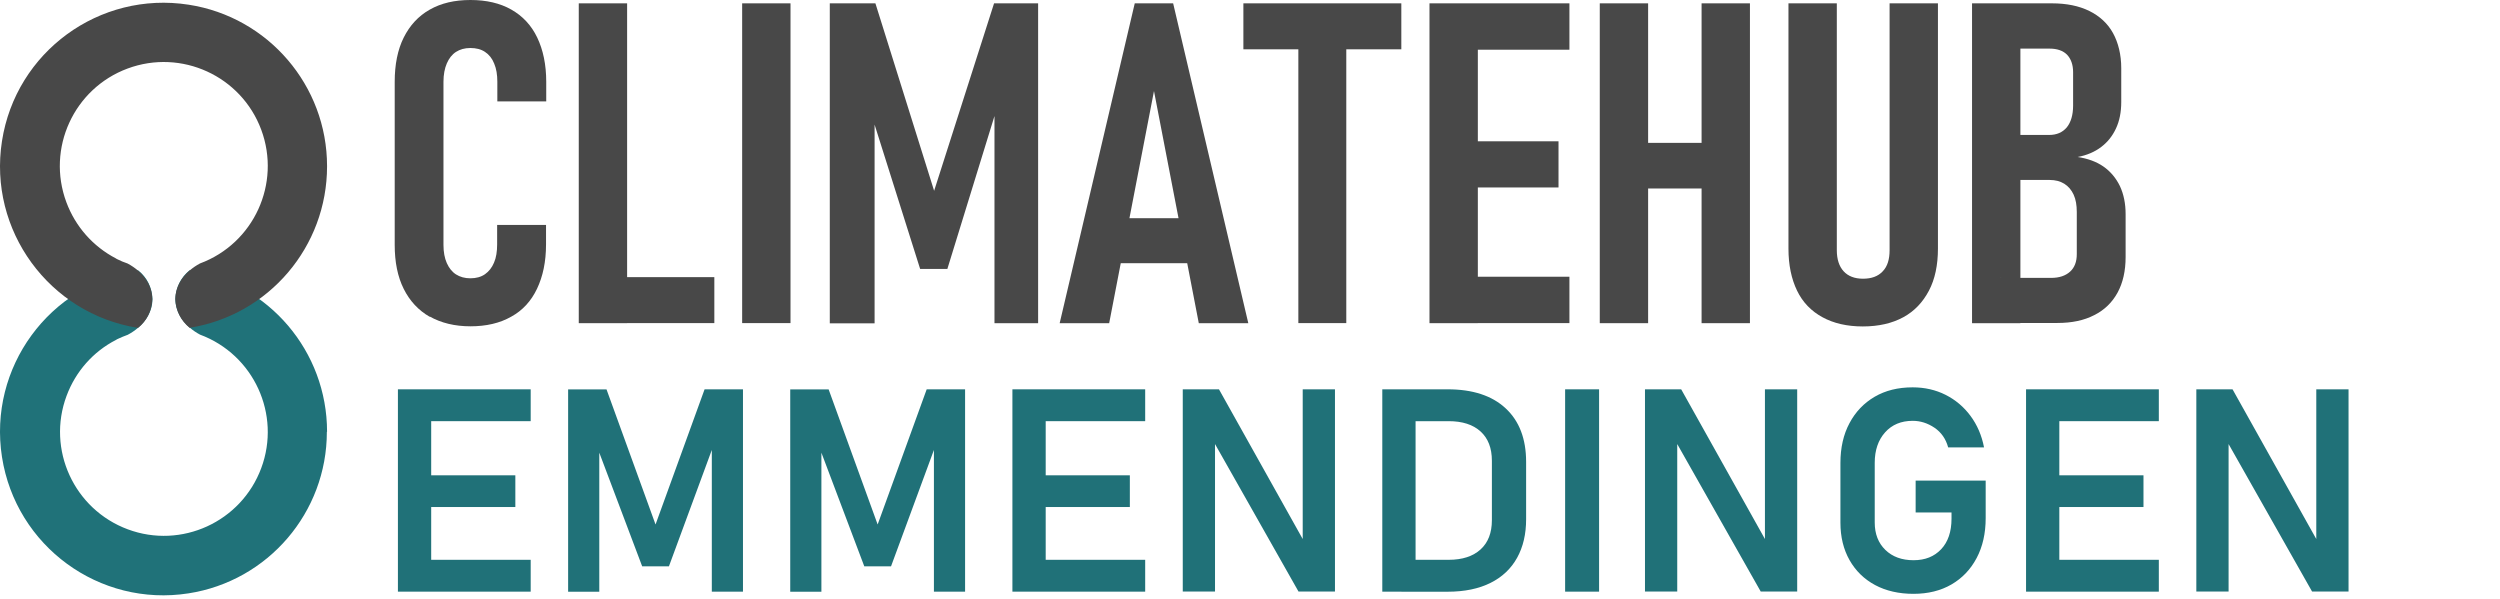
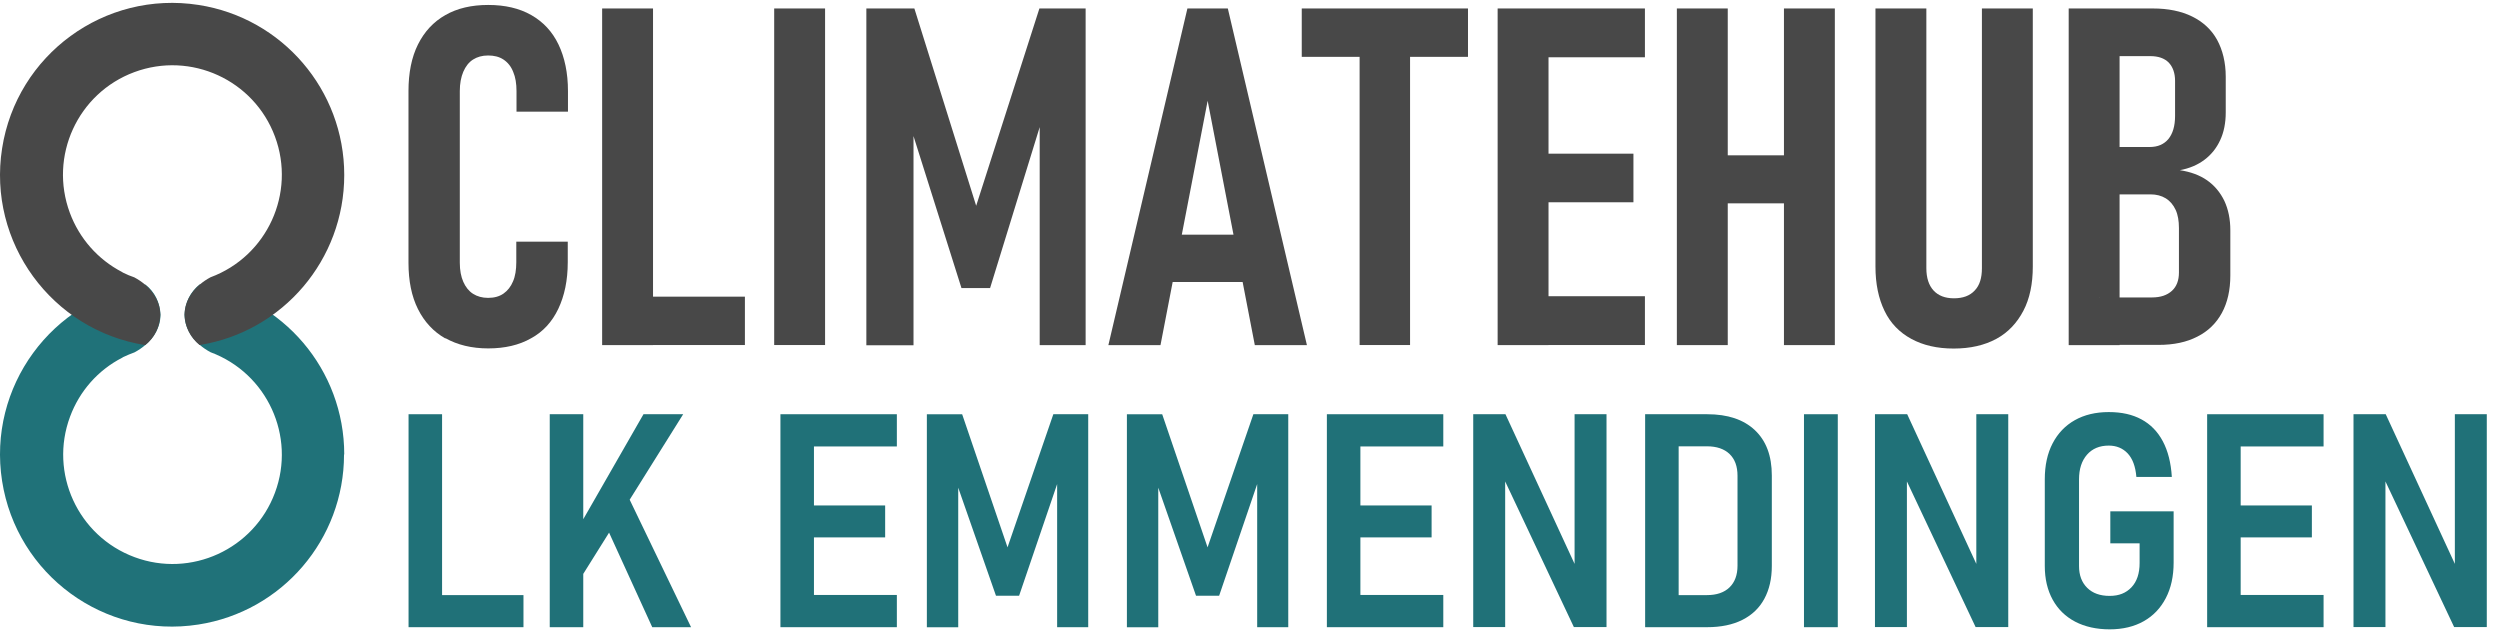
- <svg xmlns="http://www.w3.org/2000/svg" id="Ebene_2" viewBox="0 0 366.6 87.74" width="366.6" height="87.74">
+ <svg xmlns="http://www.w3.org/2000/svg" id="Ebene_2" data-name="Ebene 2" viewBox="0 0 348.3 87.74" width="348.3" height="87.74">
  <defs>
-     <style>.cls-1{fill:none;}.cls-1,.cls-2,.cls-3,.cls-4{stroke-width:0px;}.cls-2{fill:#207279;}.cls-5{clip-path:url(#clippath-1);}.cls-6{clip-path:url(#clippath);}.cls-3{fill:#207178;}.cls-4{fill:#484848;}</style>
+     <style>
+       .cls-1 {
+         fill: none;
+       }
+ 
+       .cls-1, .cls-2, .cls-3, .cls-4 {
+         stroke-width: 0px;
+       }
+ 
+       .cls-2 {
+         fill: #207279;
+       }
+ 
+       .cls-5 {
+         clip-path: url(#clippath-1);
+       }
+ 
+       .cls-6 {
+         clip-path: url(#clippath);
+       }
+ 
+       .cls-3 {
+         fill: #207178;
+       }
+ 
+       .cls-4 {
+         fill: #484848;
+       }
+     </style>
    <clipPath id="clippath">
      <rect class="cls-1" y=".4" width="47.96" height="86.93" />
    </clipPath>
    <clipPath id="clippath-1">
      <rect class="cls-1" y=".4" width="47.96" height="86.93" />
    </clipPath>
  </defs>
-   <g id="Ebene_1-2">
-     <path class="cls-4" d="M63.02,46.46c-1.66-.95-2.93-2.32-3.82-4.1s-1.32-3.93-1.32-6.46V12c0-2.53.43-4.71,1.32-6.49.89-1.78,2.15-3.16,3.82-4.1C64.69.46,66.67,0,68.99,0s4.33.46,6,1.41c1.66.95,2.93,2.3,3.79,4.1s1.32,3.96,1.32,6.49v2.87h-7.17v-2.87c0-1.03-.14-1.92-.46-2.67-.29-.75-.75-1.32-1.35-1.72s-1.32-.57-2.15-.57-1.52.2-2.1.57-1.03.95-1.35,1.69c-.32.75-.49,1.64-.49,2.7v23.91c0,1.06.17,1.95.49,2.67s.77,1.29,1.35,1.66,1.29.57,2.1.57c.86,0,1.58-.2,2.15-.6s1.03-.98,1.32-1.69c.32-.72.46-1.64.46-2.67v-2.87h7.17v2.87c0,2.53-.46,4.68-1.32,6.49s-2.12,3.19-3.79,4.1c-1.66.95-3.67,1.41-5.97,1.41s-4.3-.49-5.97-1.43v.06Z" />
-     <path class="cls-4" d="M84.87.49h7.09v46.9h-7.09V.49ZM88.19,40.64h16.56v6.74h-16.56v-6.74Z" />
-     <path class="cls-4" d="M115.92,47.38h-7.09V.49h7.09v46.9Z" />
-     <path class="cls-4" d="M145.77.49h6.46v46.9h-6.4V13.26l.52,2.07-7.43,24.11h-3.99l-7.4-23.45.72-2.7v34.12h-6.57V.49h6.69l8.61,27.49L145.77.49Z" />
-     <path class="cls-4" d="M166.4.49h5.63l11.02,46.9h-7.26l-6.57-34.04-6.57,34.04h-7.26L166.4.49ZM162.67,32h13.35v6.6h-13.35v-6.6Z" />
-     <path class="cls-4" d="M182.33.49h23.16v6.74h-23.16V.49ZM190.39,4.36h7.03v43.02h-7.03V4.36Z" />
-     <path class="cls-4" d="M209.62.49h7.09v46.9h-7.09V.49ZM213.01.49h17.13v6.8h-17.13V.49ZM213.01,20.72h15.53v6.77h-15.53v-6.77ZM213.01,40.58h17.13v6.8h-17.13v-6.8Z" />
-     <path class="cls-4" d="M234.59.49h7.09v46.9h-7.09V.49ZM238.55,20.95h15.04v6.69h-15.04v-6.69ZM249.52.49h7.09v46.9h-7.09V.49Z" />
-     <path class="cls-4" d="M267.25,46.52c-1.64-.89-2.9-2.18-3.73-3.9s-1.26-3.76-1.26-6.17V.49h7.09v36.19c0,1.35.34,2.38,1,3.1.66.72,1.61,1.09,2.84,1.09s2.21-.34,2.9-1.09c.69-.72,1-1.75,1-3.1V.49h7.09v35.96c0,2.41-.43,4.48-1.32,6.17s-2.12,3.01-3.76,3.9c-1.64.89-3.62,1.35-5.94,1.35s-4.28-.46-5.91-1.35Z" />
-     <path class="cls-4" d="M289.18.49h7.09v46.9h-7.09V.49ZM293.4,40.75h7.38c1.21,0,2.12-.32,2.78-.92s.98-1.46.98-2.55v-6.2c0-.98-.14-1.84-.46-2.53s-.77-1.23-1.38-1.61c-.6-.37-1.32-.55-2.12-.55h-7.17v-6.6h7.06c1.12,0,1.98-.37,2.61-1.12.6-.75.92-1.81.92-3.19v-4.91c0-1.09-.32-1.95-.89-2.55-.6-.6-1.46-.89-2.55-.89h-7.12V.49h7.46c2.12,0,3.96.37,5.48,1.12,1.52.75,2.7,1.84,3.47,3.24s1.21,3.16,1.21,5.14v4.99c0,1.46-.26,2.76-.77,3.85-.52,1.12-1.23,2.01-2.18,2.73s-2.1,1.21-3.44,1.46c1.49.23,2.76.69,3.79,1.41s1.84,1.69,2.41,2.87c.55,1.18.83,2.55.83,4.1v6.29c0,2.04-.4,3.79-1.18,5.22s-1.92,2.55-3.42,3.3c-1.49.77-3.27,1.15-5.4,1.15h-8.27v-6.66l-.03.06Z" />
-     <g id="Bildmaterial_1">
-       <g class="cls-6">
-         <g class="cls-5">
+   <g id="Bildmaterial_1" data-name="Bildmaterial 1">
+     <g class="cls-6">
+       <g class="cls-5">
+         <g>
          <path class="cls-2" d="M47.96,63.31c0-11.77-8.52-21.81-20.15-23.68-1.29,1.03-2.04,2.55-2.1,4.19,0,2.15,1.43,4.08,3.62,5.25,7.89,2.93,11.91,11.71,8.98,19.57-2.93,7.89-11.71,11.91-19.57,8.98-7.89-2.93-11.91-11.71-8.98-19.57,1.32-3.56,3.9-6.49,7.26-8.21h0l.14-.09c.52-.26,1.06-.46,1.58-.66,2.21-1.18,3.62-3.1,3.62-5.25-.06-1.64-.8-3.19-2.1-4.19C7.2,41.67-1.75,53.93.29,67.01c2.04,13.09,14.29,22.04,27.35,20,11.68-1.81,20.29-11.88,20.29-23.68h0l.03-.03Z" />
-           <path class="cls-4" d="M47.96,24.39c0,11.77-8.52,21.81-20.15,23.68-1.29-1.03-2.04-2.55-2.1-4.19,0-2.15,1.43-4.08,3.62-5.25,7.89-2.93,11.91-11.71,8.98-19.6-2.93-7.89-11.71-11.91-19.6-8.98-7.89,2.93-11.91,11.71-8.98,19.6,1.32,3.56,3.9,6.49,7.26,8.24h0l.14.09c.52.26,1.06.49,1.58.66,2.21,1.18,3.62,3.1,3.62,5.25-.06,1.64-.8,3.19-2.1,4.19C7.2,46.01-1.75,33.75.29,20.69,2.32,7.61,14.58-1.35,27.67.69c11.68,1.81,20.29,11.88,20.29,23.68h0v.03Z" />
+           <path class="cls-4" d="M47.96,24.39c0,11.77-8.52,21.81-20.15,23.68-1.29-1.03-2.04-2.55-2.1-4.19,0-2.15,1.43-4.08,3.62-5.25,7.89-2.93,11.91-11.71,8.98-19.6s-11.71-11.91-19.6-8.98-11.91,11.71-8.98,19.6c1.32,3.56,3.9,6.49,7.26,8.24h0l.14.09c.52.26,1.06.49,1.58.66,2.21,1.18,3.62,3.1,3.62,5.25-.06,1.64-.8,3.19-2.1,4.19C7.2,46.01-1.75,33.75.29,20.69,2.32,7.61,14.58-1.35,27.67.69c11.68,1.81,20.29,11.88,20.29,23.68h0v.03Z" />
        </g>
      </g>
    </g>
-     <path class="cls-3" d="M58.35,86.76v-29.67h4.88v29.67h-4.88ZM60.37,61.76v-4.67h17.45v4.67h-17.45ZM60.37,74.35v-4.65h15.2v4.65h-15.2ZM60.37,86.76v-4.67h17.45v4.67h-17.45Z" />
-     <path class="cls-3" d="M96.14,76.88l7.18-19.79h5.63v29.67h-4.57v-22.63l.2,1.31-6.49,17.61h-3.92l-6.49-17.2.2-1.71v22.63h-4.57v-29.67h5.63l7.18,19.79Z" />
-     <path class="cls-3" d="M128.71,76.88l7.18-19.79h5.63v29.67h-4.57v-22.63l.2,1.31-6.49,17.61h-3.92l-6.49-17.2.2-1.71v22.63h-4.57v-29.67h5.63l7.18,19.79Z" />
-     <path class="cls-3" d="M148.46,86.76v-29.67h4.88v29.67h-4.88ZM150.48,61.76v-4.67h17.45v4.67h-17.45ZM150.48,74.35v-4.65h15.2v4.65h-15.2ZM150.48,86.76v-4.67h17.45v4.67h-17.45Z" />
-     <path class="cls-3" d="M173.44,86.74v-29.65h5.31l12.77,22.83-.49.53v-23.36h4.73v29.65h-5.35l-12.73-22.49.49-.53v23.02h-4.73Z" />
-     <path class="cls-3" d="M202.7,86.76v-29.67h4.88v29.67h-4.88ZM205.51,86.76v-4.67h6.92c2.01,0,3.57-.51,4.68-1.52,1.11-1.01,1.66-2.44,1.66-4.28v-8.73c0-1.85-.55-3.28-1.66-4.29s-2.67-1.51-4.68-1.51h-6.92v-4.67h6.79c3.66,0,6.49.93,8.49,2.79,2,1.86,3,4.47,3,7.85v8.41c0,2.18-.44,4.06-1.32,5.65-.88,1.59-2.17,2.82-3.89,3.68-1.71.86-3.82,1.3-6.31,1.3h-6.77Z" />
-     <path class="cls-3" d="M234.49,57.09v29.67h-4.98v-29.67h4.98Z" />
-     <path class="cls-3" d="M241.22,86.74v-29.65h5.31l12.77,22.83-.49.53v-23.36h4.73v29.65h-5.35l-12.73-22.49.49-.53v23.02h-4.73Z" />
-     <path class="cls-3" d="M280.89,70.48h10.29v5.49c0,2.23-.44,4.18-1.32,5.85-.88,1.67-2.11,2.96-3.69,3.88-1.58.92-3.45,1.38-5.58,1.38s-4.03-.43-5.63-1.29c-1.6-.86-2.85-2.08-3.74-3.65s-1.34-3.4-1.34-5.5v-8.75c0-2.23.44-4.18,1.33-5.84.88-1.66,2.12-2.95,3.69-3.87,1.58-.92,3.43-1.38,5.57-1.38,1.77,0,3.38.37,4.83,1.1,1.45.73,2.67,1.76,3.65,3.08s1.65,2.86,1.99,4.63h-5.26c-.34-1.25-1.01-2.21-2.01-2.89-1-.67-2.06-1.01-3.19-1.01-1.69,0-3.04.56-4.05,1.69-1.01,1.13-1.52,2.62-1.52,4.47v8.75c0,1.67.52,3.01,1.56,4.02,1.04,1.01,2.42,1.51,4.13,1.51s3.04-.54,4.05-1.61c1.01-1.07,1.52-2.57,1.52-4.49v-.9h-5.26v-4.67Z" />
-     <path class="cls-3" d="M297.1,86.76v-29.67h4.88v29.67h-4.88ZM299.12,61.76v-4.67h17.45v4.67h-17.45ZM299.12,74.35v-4.65h15.2v4.65h-15.2ZM299.12,86.76v-4.67h17.45v4.67h-17.45Z" />
-     <path class="cls-3" d="M322.07,86.74v-29.65h5.31l12.77,22.83-.49.53v-23.36h4.73v29.65h-5.35l-12.73-22.49.49-.53v23.02h-4.73Z" />
+   </g>
+   <g>
+     <path class="cls-3" d="M56.92,87.38v-29.67h4.67v29.67h-4.67ZM59.1,87.38v-4.47h13.83v4.47h-13.83Z" />
+     <path class="cls-3" d="M76.59,87.38v-29.67h4.67v29.67h-4.67ZM79.96,82.03l.06-7.53,9.63-16.79h5.53l-15.22,24.32ZM90.87,87.38l-7.18-15.73,3.55-3.04,9.04,18.77h-5.41Z" />
+     <path class="cls-3" d="M108.73,87.38v-29.67h4.67v29.67h-4.67ZM110.81,62.2v-4.49h14.14v4.49h-14.14ZM110.81,74.87v-4.45h12.51v4.45h-12.51ZM110.81,87.38v-4.49h14.14v4.49h-14.14Z" />
+     <path class="cls-3" d="M140.36,76.28l6.39-18.57h4.86v29.67h-4.33v-22.1l.29,1.31-5.59,16.41h-3.22l-5.59-16,.33-1.71v22.1h-4.37v-29.67h4.92l6.33,18.57Z" />
+     <path class="cls-3" d="M168.23,76.28l6.39-18.57h4.86v29.67h-4.33v-22.1l.29,1.31-5.59,16.41h-3.22l-5.59-16,.33-1.71v22.1h-4.37v-29.67h4.92l6.33,18.57Z" />
+     <path class="cls-3" d="M184.86,87.38v-29.67h4.67v29.67h-4.67ZM186.94,62.2v-4.49h14.14v4.49h-14.14ZM186.94,74.87v-4.45h12.51v4.45h-12.51ZM186.94,87.38v-4.49h14.14v4.49h-14.14Z" />
+     <path class="cls-3" d="M205.25,87.36v-29.65h4.49l10.18,22.04-.55.59v-22.63h4.45v29.65h-4.55l-10.1-21.41.53-.59v22h-4.45Z" />
+     <path class="cls-3" d="M229.2,87.38v-29.67h4.67v29.67h-4.67ZM232.06,87.38v-4.47h5.75c1.36,0,2.41-.36,3.15-1.08.74-.72,1.11-1.73,1.11-3.02v-12.53c0-1.31-.37-2.32-1.11-3.03-.74-.71-1.79-1.07-3.15-1.07h-5.75v-4.47h5.79c2.86,0,5.07.74,6.64,2.22,1.57,1.48,2.36,3.58,2.36,6.31v12.61c0,1.77-.35,3.29-1.04,4.57-.69,1.28-1.71,2.26-3.06,2.94-1.35.68-2.99,1.02-4.92,1.02h-5.77Z" />
+     <path class="cls-3" d="M256.04,57.71v29.67h-4.71v-29.67h4.71Z" />
+     <path class="cls-3" d="M261.22,87.36v-29.65h4.49l10.18,22.04-.55.59v-22.63h4.45v29.65h-4.55l-10.1-21.41.53-.59v22h-4.45Z" />
+     <path class="cls-3" d="M294.01,71.24h8.82v7.14c0,1.9-.36,3.55-1.09,4.95s-1.75,2.47-3.08,3.22-2.91,1.13-4.74,1.13-3.45-.36-4.81-1.07c-1.35-.71-2.4-1.73-3.13-3.06s-1.1-2.89-1.1-4.7v-12.08c0-1.93.36-3.6,1.09-5,.73-1.4,1.76-2.48,3.09-3.23,1.33-.75,2.91-1.13,4.73-1.13s3.3.34,4.56,1.02c1.26.68,2.25,1.69,2.97,3.04.72,1.35,1.14,3.01,1.26,4.98h-4.94c-.12-1.46-.53-2.55-1.21-3.28-.69-.73-1.57-1.09-2.64-1.09-1.28,0-2.29.42-3.03,1.27s-1.11,1.99-1.11,3.43v12.08c0,1.28.38,2.29,1.14,3.04.76.75,1.8,1.12,3.12,1.12s2.29-.4,3.05-1.2c.75-.8,1.13-1.92,1.13-3.37v-2.75h-4.08v-4.45Z" />
+     <path class="cls-3" d="M307.5,87.38v-29.67h4.67v29.67h-4.67ZM309.58,62.2v-4.49h14.14v4.49h-14.14ZM309.58,74.87v-4.45h12.51v4.45h-12.51ZM309.58,87.38v-4.49h14.14v4.49h-14.14Z" />
+     <path class="cls-3" d="M327.89,87.36v-29.65h4.49l10.18,22.04-.55.59v-22.63h4.45v29.65h-4.55l-10.1-21.41.53-.59v22h-4.45Z" />
+   </g>
+   <g>
+     <path class="cls-4" d="M62.05,47.16c-1.66-.95-2.93-2.32-3.82-4.1s-1.32-3.93-1.32-6.46V12.69c0-2.53.43-4.71,1.32-6.49.89-1.78,2.15-3.16,3.82-4.1,1.66-.95,3.64-1.41,5.97-1.41s4.33.46,6,1.41c1.66.95,2.93,2.3,3.79,4.1s1.32,3.96,1.32,6.49v2.87h-7.17v-2.87c0-1.03-.14-1.92-.46-2.67-.29-.75-.75-1.32-1.35-1.72s-1.32-.57-2.15-.57-1.52.2-2.1.57-1.03.95-1.35,1.69c-.32.75-.49,1.64-.49,2.7v23.91c0,1.06.17,1.95.49,2.67s.77,1.29,1.35,1.66,1.29.57,2.1.57c.86,0,1.58-.2,2.15-.6s1.03-.98,1.32-1.69c.32-.72.46-1.64.46-2.67v-2.87h7.17v2.87c0,2.53-.46,4.68-1.32,6.49s-2.12,3.19-3.79,4.1c-1.66.95-3.67,1.41-5.97,1.41s-4.3-.49-5.97-1.43v.06Z" />
+     <path class="cls-4" d="M83.89,1.18h7.09v46.9h-7.09V1.18ZM87.22,41.33h16.56v6.74h-16.56v-6.74Z" />
+     <path class="cls-4" d="M114.95,48.07h-7.09V1.18h7.09v46.9Z" />
+     <path class="cls-4" d="M144.79,1.18h6.46v46.9h-6.4V13.95l.52,2.07-7.43,24.11h-3.99l-7.4-23.45.72-2.7v34.12h-6.57V1.18h6.69l8.61,27.49,8.81-27.49Z" />
+     <path class="cls-4" d="M165.43,1.18h5.63l11.02,46.9h-7.26l-6.57-34.04-6.57,34.04h-7.26L165.43,1.18ZM161.7,32.69h13.35v6.6h-13.35v-6.6Z" />
+     <path class="cls-4" d="M181.36,1.18h23.16v6.74h-23.16V1.18ZM189.42,5.05h7.03v43.02h-7.03V5.05Z" />
+     <path class="cls-4" d="M208.65,1.18h7.09v46.9h-7.09V1.18ZM212.04,1.18h17.13v6.8h-17.13V1.18ZM212.04,21.41h15.53v6.77h-15.53v-6.77ZM212.04,41.27h17.13v6.8h-17.13v-6.8Z" />
+     <path class="cls-4" d="M233.62,1.18h7.09v46.9h-7.09V1.18ZM237.58,21.64h15.04v6.69h-15.04v-6.69ZM248.54,1.18h7.09v46.9h-7.09V1.18Z" />
+     <path class="cls-4" d="M266.28,47.21c-1.64-.89-2.9-2.18-3.73-3.9s-1.26-3.76-1.26-6.17V1.18h7.09v36.19c0,1.35.34,2.38,1,3.1.66.72,1.61,1.09,2.84,1.09s2.21-.34,2.9-1.09c.69-.72,1-1.75,1-3.1V1.18h7.09v35.96c0,2.41-.43,4.48-1.32,6.17s-2.12,3.01-3.76,3.9c-1.64.89-3.62,1.35-5.94,1.35s-4.28-.46-5.91-1.35Z" />
+     <path class="cls-4" d="M288.21,1.18h7.09v46.9h-7.09V1.18ZM292.43,41.44h7.38c1.21,0,2.12-.32,2.78-.92s.98-1.46.98-2.55v-6.2c0-.98-.14-1.84-.46-2.53s-.77-1.23-1.38-1.61c-.6-.37-1.32-.55-2.12-.55h-7.17v-6.6h7.06c1.12,0,1.98-.37,2.61-1.12.6-.75.92-1.81.92-3.19v-4.91c0-1.09-.32-1.95-.89-2.55-.6-.6-1.46-.89-2.55-.89h-7.12V1.18h7.46c2.12,0,3.96.37,5.48,1.12,1.52.75,2.7,1.84,3.47,3.24s1.21,3.16,1.21,5.14v4.99c0,1.46-.26,2.76-.77,3.85-.52,1.12-1.23,2.01-2.18,2.73s-2.1,1.21-3.44,1.46c1.49.23,2.76.69,3.79,1.41s1.84,1.69,2.41,2.87c.55,1.18.83,2.55.83,4.1v6.29c0,2.04-.4,3.79-1.18,5.22s-1.92,2.55-3.42,3.3c-1.49.77-3.27,1.15-5.4,1.15h-8.27v-6.66l-.03.06Z" />
  </g>
</svg>
